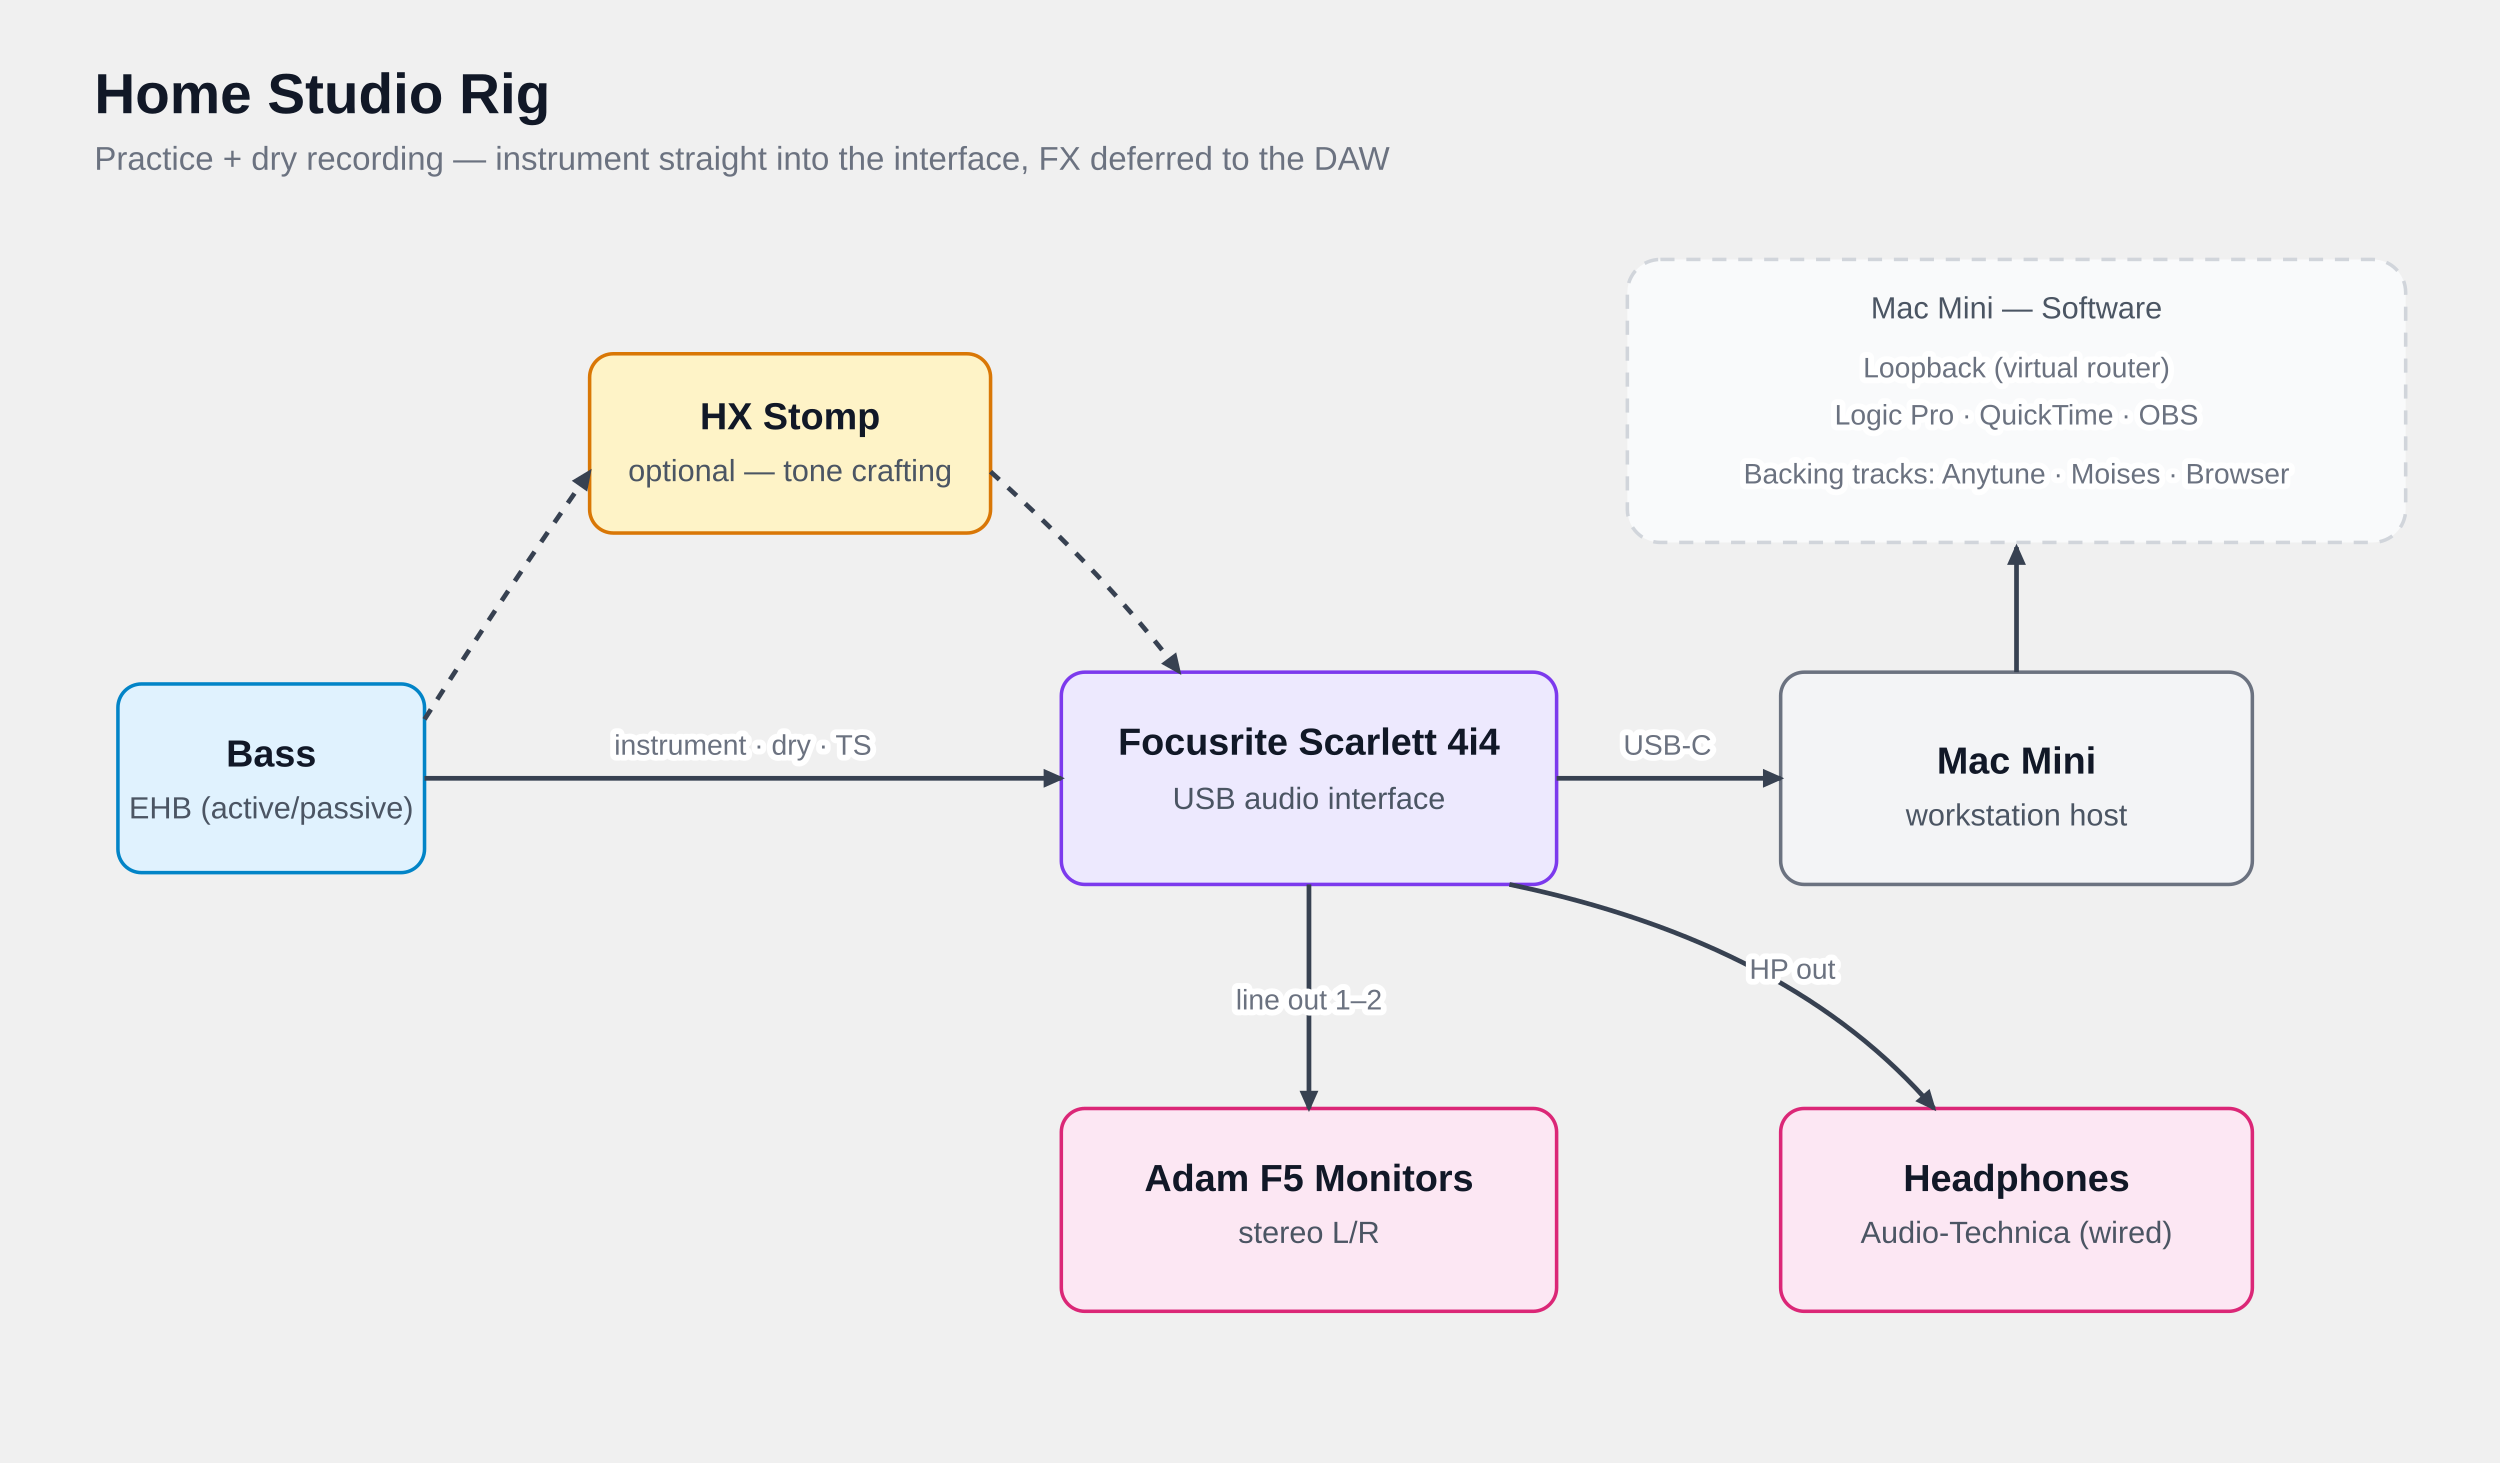
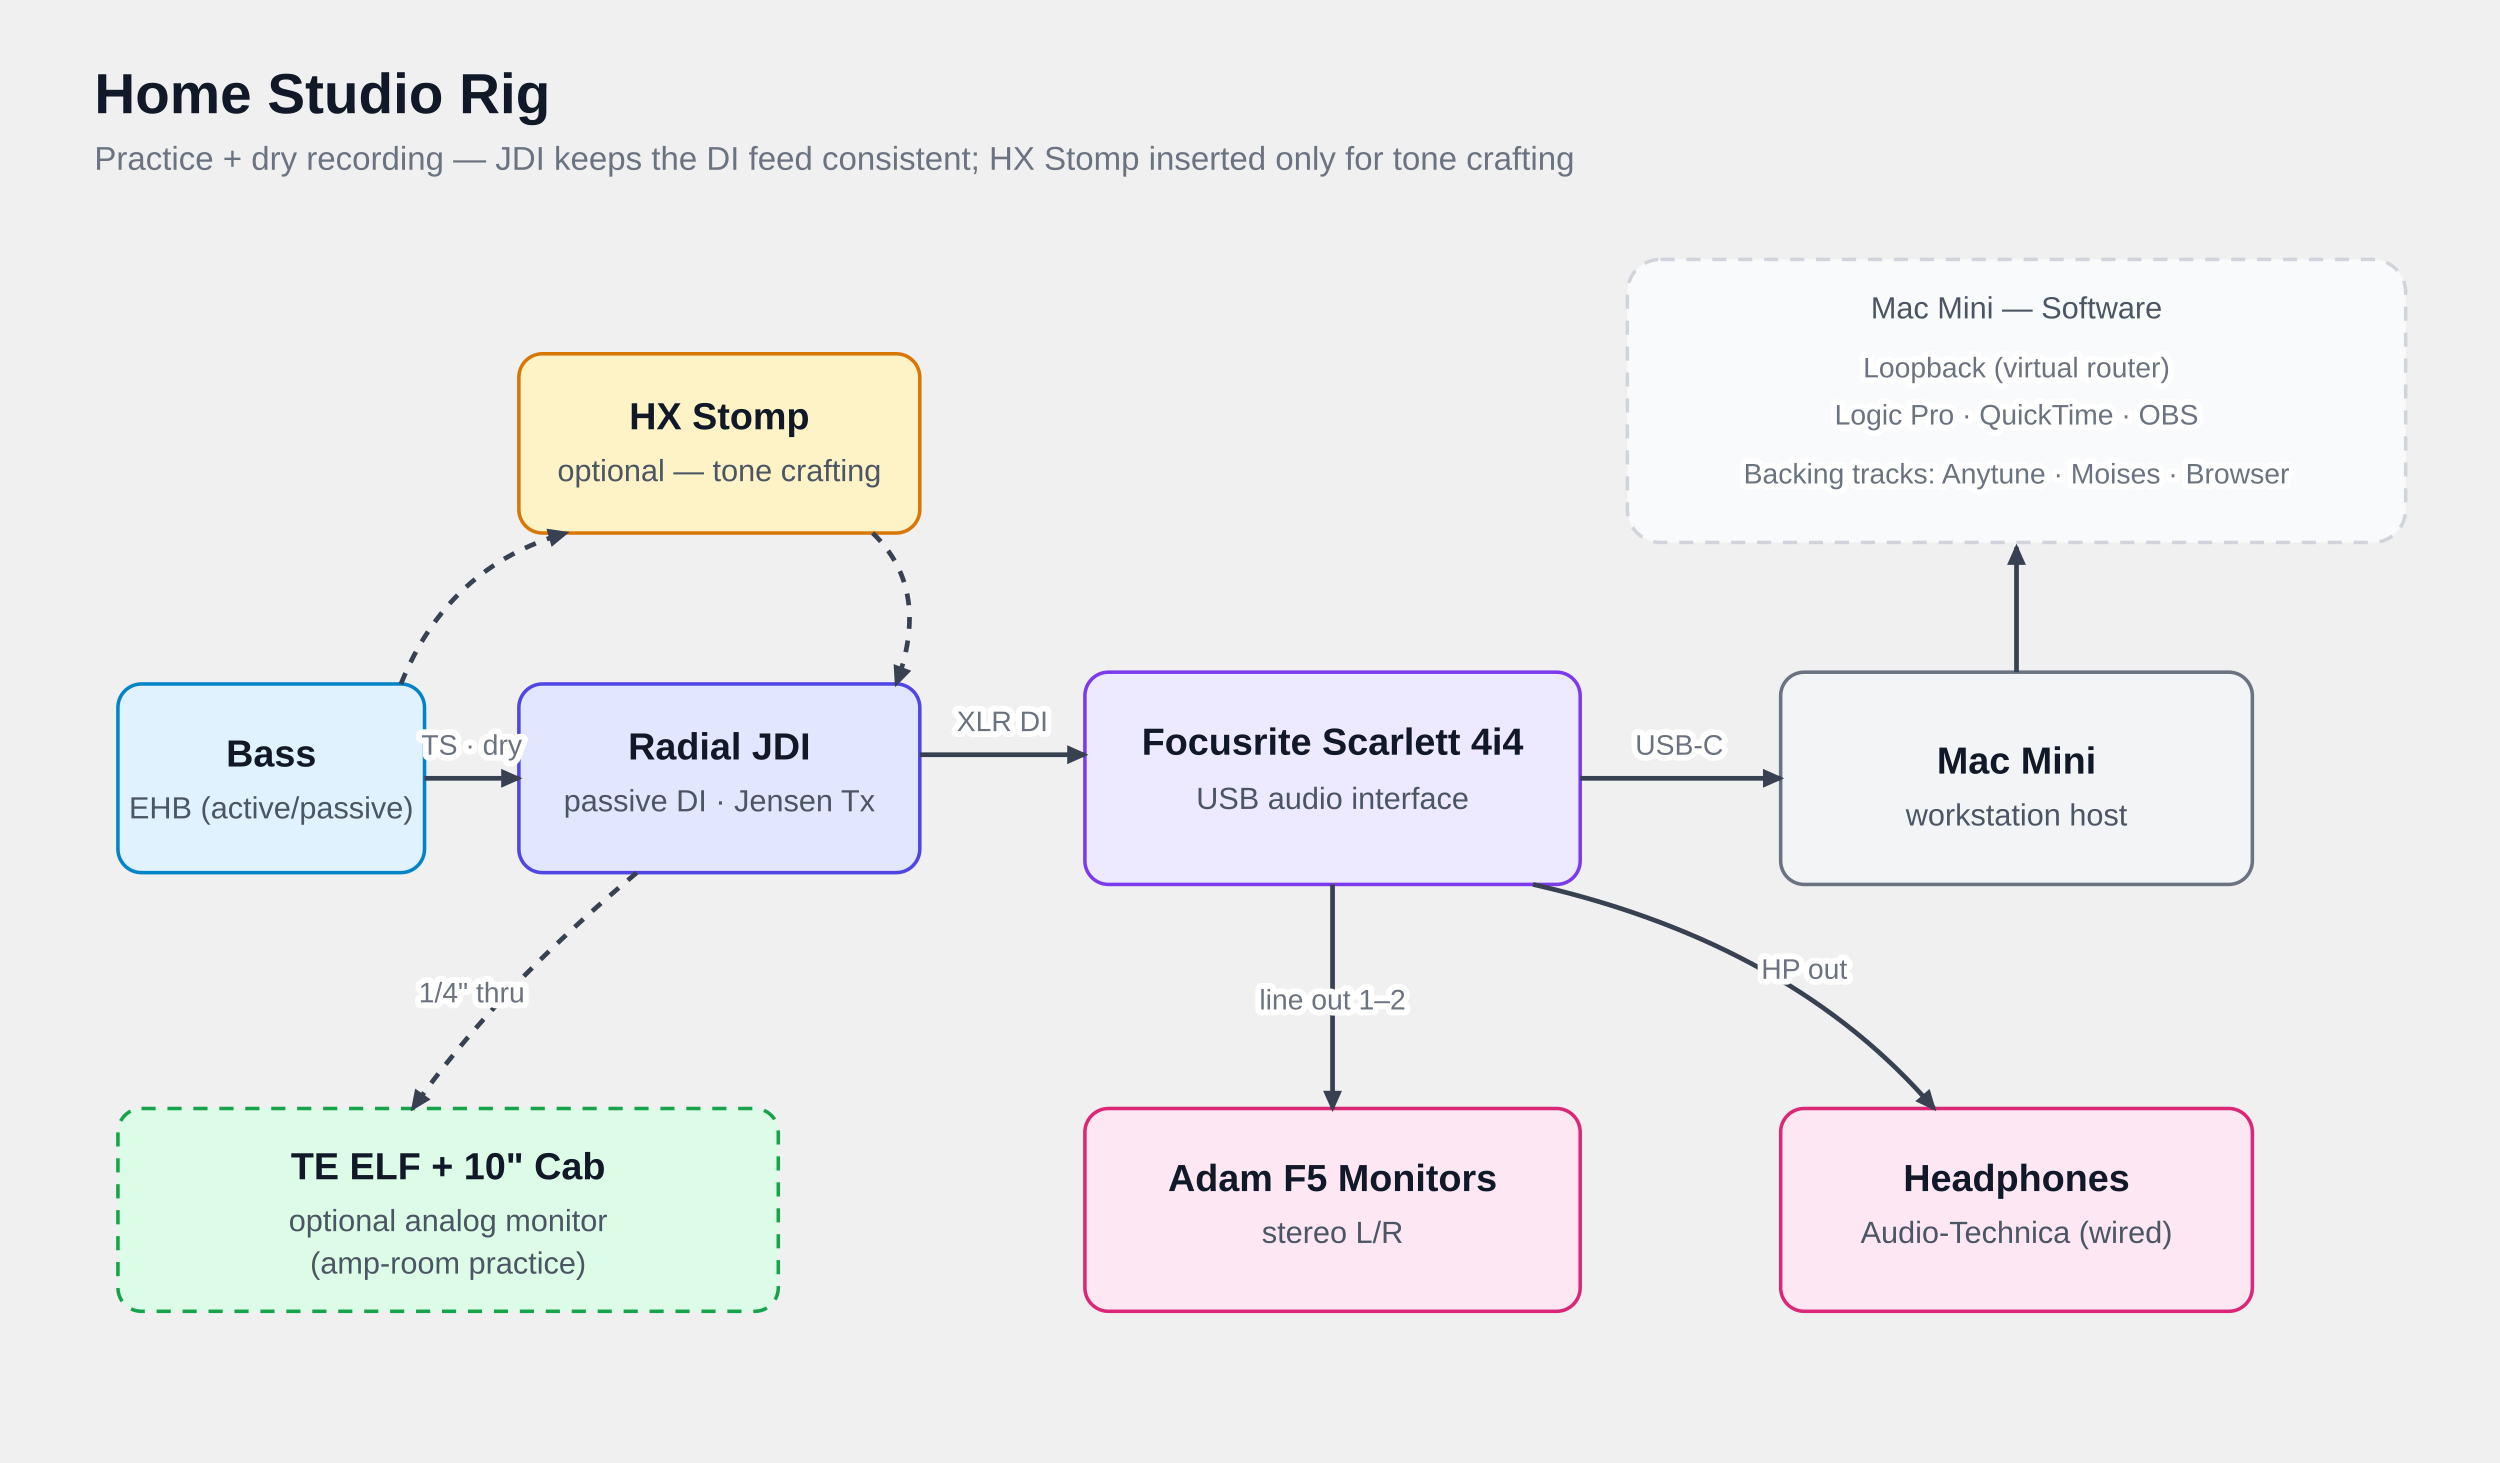
<svg xmlns="http://www.w3.org/2000/svg" viewBox="0 0 1060 620" width="1060" height="620">
  <defs>
    <marker id="arr" markerWidth="9" markerHeight="9" refX="7.5" refY="4" orient="auto" markerUnits="userSpaceOnUse">
      <path d="M0 0 L9 4 L0 8 z" fill="#374151" />
    </marker>
    <style>
      .title{font:600 24px ui-sans-serif,system-ui,'Segoe UI',Arial;fill:#111827;}
      .sub  {font:400 14px ui-sans-serif,system-ui,'Segoe UI',Arial;fill:#6b7280;}
      .l    {font:600 16px ui-sans-serif,system-ui,'Segoe UI',Arial;fill:#111827;text-anchor:middle;}
      .s    {font:400 13px ui-sans-serif,system-ui,'Segoe UI',Arial;fill:#4b5563;text-anchor:middle;}
      .p    {font:500 12px ui-sans-serif,system-ui,'Segoe UI',Arial;fill:#6b7280;text-anchor:middle;paint-order:stroke;stroke:#fff;stroke-width:5;stroke-linejoin:round;}
      .flow {stroke:#374151;stroke-width:2;fill:none;}
      .opt  {stroke-dasharray:5 5;}
      .panel{fill:#f9fafb;stroke:#d1d5db;stroke-width:1.5;stroke-dasharray:6 5;}
    </style>
  </defs>
  <text class="title" x="40" y="48">Home Studio Rig</text>
-   <text class="sub" x="40" y="72">Practice + dry recording — instrument straight into the interface, FX deferred to the DAW</text>
+   <text class="sub" x="40" y="72">Practice + dry recording — JDI keeps the DI feed consistent; HX Stomp inserted only for tone crafting</text>
  <rect class="panel" x="690" y="110" width="330" height="120" rx="14" />
  <text class="s" x="855" y="135" font-weight="600" fill="#374151">Mac Mini — Software</text>
  <text class="p" x="855" y="160">Loopback (virtual router)</text>
  <text class="p" x="855" y="180">Logic Pro · QuickTime · OBS</text>
  <text class="p" x="855" y="205">Backing tracks: Anytune · Moises · Browser</text>
  <g>
-     <rect x="250" y="150" width="170" height="76" rx="10" fill="#fef3c7" stroke="#d97706" stroke-width="1.5" />
-     <text class="l" x="335" y="182">HX Stomp</text>
-     <text class="s" x="335" y="204">optional — tone crafting</text>
+     <rect x="220" y="150" width="170" height="76" rx="10" fill="#fef3c7" stroke="#d97706" stroke-width="1.5" />
+     <text class="l" x="305" y="182">HX Stomp</text>
+     <text class="s" x="305" y="204">optional — tone crafting</text>
  </g>
  <rect x="50" y="290" width="130" height="80" rx="10" fill="#e0f2fe" stroke="#0284c7" stroke-width="1.5" />
  <text class="l" x="115" y="325">Bass</text>
  <text class="s" x="115" y="347">EHB (active/passive)</text>
-   <rect x="450" y="285" width="210" height="90" rx="10" fill="#ede9fe" stroke="#7c3aed" stroke-width="1.5" />
-   <text class="l" x="555" y="320">Focusrite Scarlett 4i4</text>
-   <text class="s" x="555" y="343">USB audio interface</text>
+   <rect x="220" y="290" width="170" height="80" rx="10" fill="#e0e7ff" stroke="#4f46e5" stroke-width="1.5" />
+   <text class="l" x="305" y="322">Radial JDI</text>
+   <text class="s" x="305" y="344">passive DI · Jensen Tx</text>
+   <rect x="460" y="285" width="210" height="90" rx="10" fill="#ede9fe" stroke="#7c3aed" stroke-width="1.5" />
+   <text class="l" x="565" y="320">Focusrite Scarlett 4i4</text>
+   <text class="s" x="565" y="343">USB audio interface</text>
  <rect x="755" y="285" width="200" height="90" rx="10" fill="#f3f4f6" stroke="#6b7280" stroke-width="1.5" />
  <text class="l" x="855" y="328">Mac Mini</text>
  <text class="s" x="855" y="350">workstation host</text>
-   <rect x="450" y="470" width="210" height="86" rx="10" fill="#fce7f3" stroke="#db2777" stroke-width="1.5" />
-   <text class="l" x="555" y="505">Adam F5 Monitors</text>
-   <text class="s" x="555" y="527">stereo L/R</text>
+   <rect x="50" y="470" width="280" height="86" rx="10" fill="#dcfce7" stroke="#16a34a" stroke-width="1.5" stroke-dasharray="6 5" />
+   <text class="l" x="190" y="500">TE ELF + 10" Cab</text>
+   <text class="s" x="190" y="522">optional analog monitor</text>
+   <text class="s" x="190" y="540">(amp-room practice)</text>
+   <rect x="460" y="470" width="210" height="86" rx="10" fill="#fce7f3" stroke="#db2777" stroke-width="1.5" />
+   <text class="l" x="565" y="505">Adam F5 Monitors</text>
+   <text class="s" x="565" y="527">stereo L/R</text>
  <rect x="755" y="470" width="200" height="86" rx="10" fill="#fce7f3" stroke="#db2777" stroke-width="1.5" />
  <text class="l" x="855" y="505">Headphones</text>
  <text class="s" x="855" y="527">Audio-Technica (wired)</text>
-   <line class="flow" x1="180" y1="330" x2="450" y2="330" marker-end="url(#arr)" />
-   <text class="p" x="315" y="320">instrument · dry · TS</text>
-   <path class="flow opt" d="M180 305 Q215 250 250 200" marker-end="url(#arr)" />
-   <path class="flow opt" d="M420 200 Q470 245 500 285" marker-end="url(#arr)" />
-   <line class="flow" x1="660" y1="330" x2="755" y2="330" marker-end="url(#arr)" />
-   <text class="p" x="707" y="320">USB-C</text>
+   <line class="flow" x1="180" y1="330" x2="220" y2="330" marker-end="url(#arr)" />
+   <text class="p" x="200" y="320">TS · dry</text>
+   <path class="flow opt" d="M170 290 Q190 240 240 226" marker-end="url(#arr)" />
+   <path class="flow opt" d="M370 226 Q395 250 380 290" marker-end="url(#arr)" />
+   <line class="flow" x1="390" y1="320" x2="460" y2="320" marker-end="url(#arr)" />
+   <text class="p" x="425" y="310">XLR DI</text>
+   <path class="flow opt" d="M270 370 Q210 420 175 470" marker-end="url(#arr)" />
+   <text class="p" x="200" y="425">1/4" thru</text>
+   <line class="flow" x1="670" y1="330" x2="755" y2="330" marker-end="url(#arr)" />
+   <text class="p" x="712" y="320">USB-C</text>
  <line class="flow" x1="855" y1="285" x2="855" y2="232" marker-end="url(#arr)" />
-   <line class="flow" x1="555" y1="375" x2="555" y2="470" marker-end="url(#arr)" />
-   <text class="p" x="555" y="428">line out 1–2</text>
-   <path class="flow" d="M640 375 Q760 400 820 470" marker-end="url(#arr)" />
-   <text class="p" x="760" y="415">HP out</text>
+   <line class="flow" x1="565" y1="375" x2="565" y2="470" marker-end="url(#arr)" />
+   <text class="p" x="565" y="428">line out 1–2</text>
+   <path class="flow" d="M650 375 Q760 400 820 470" marker-end="url(#arr)" />
+   <text class="p" x="765" y="415">HP out</text>
</svg>
